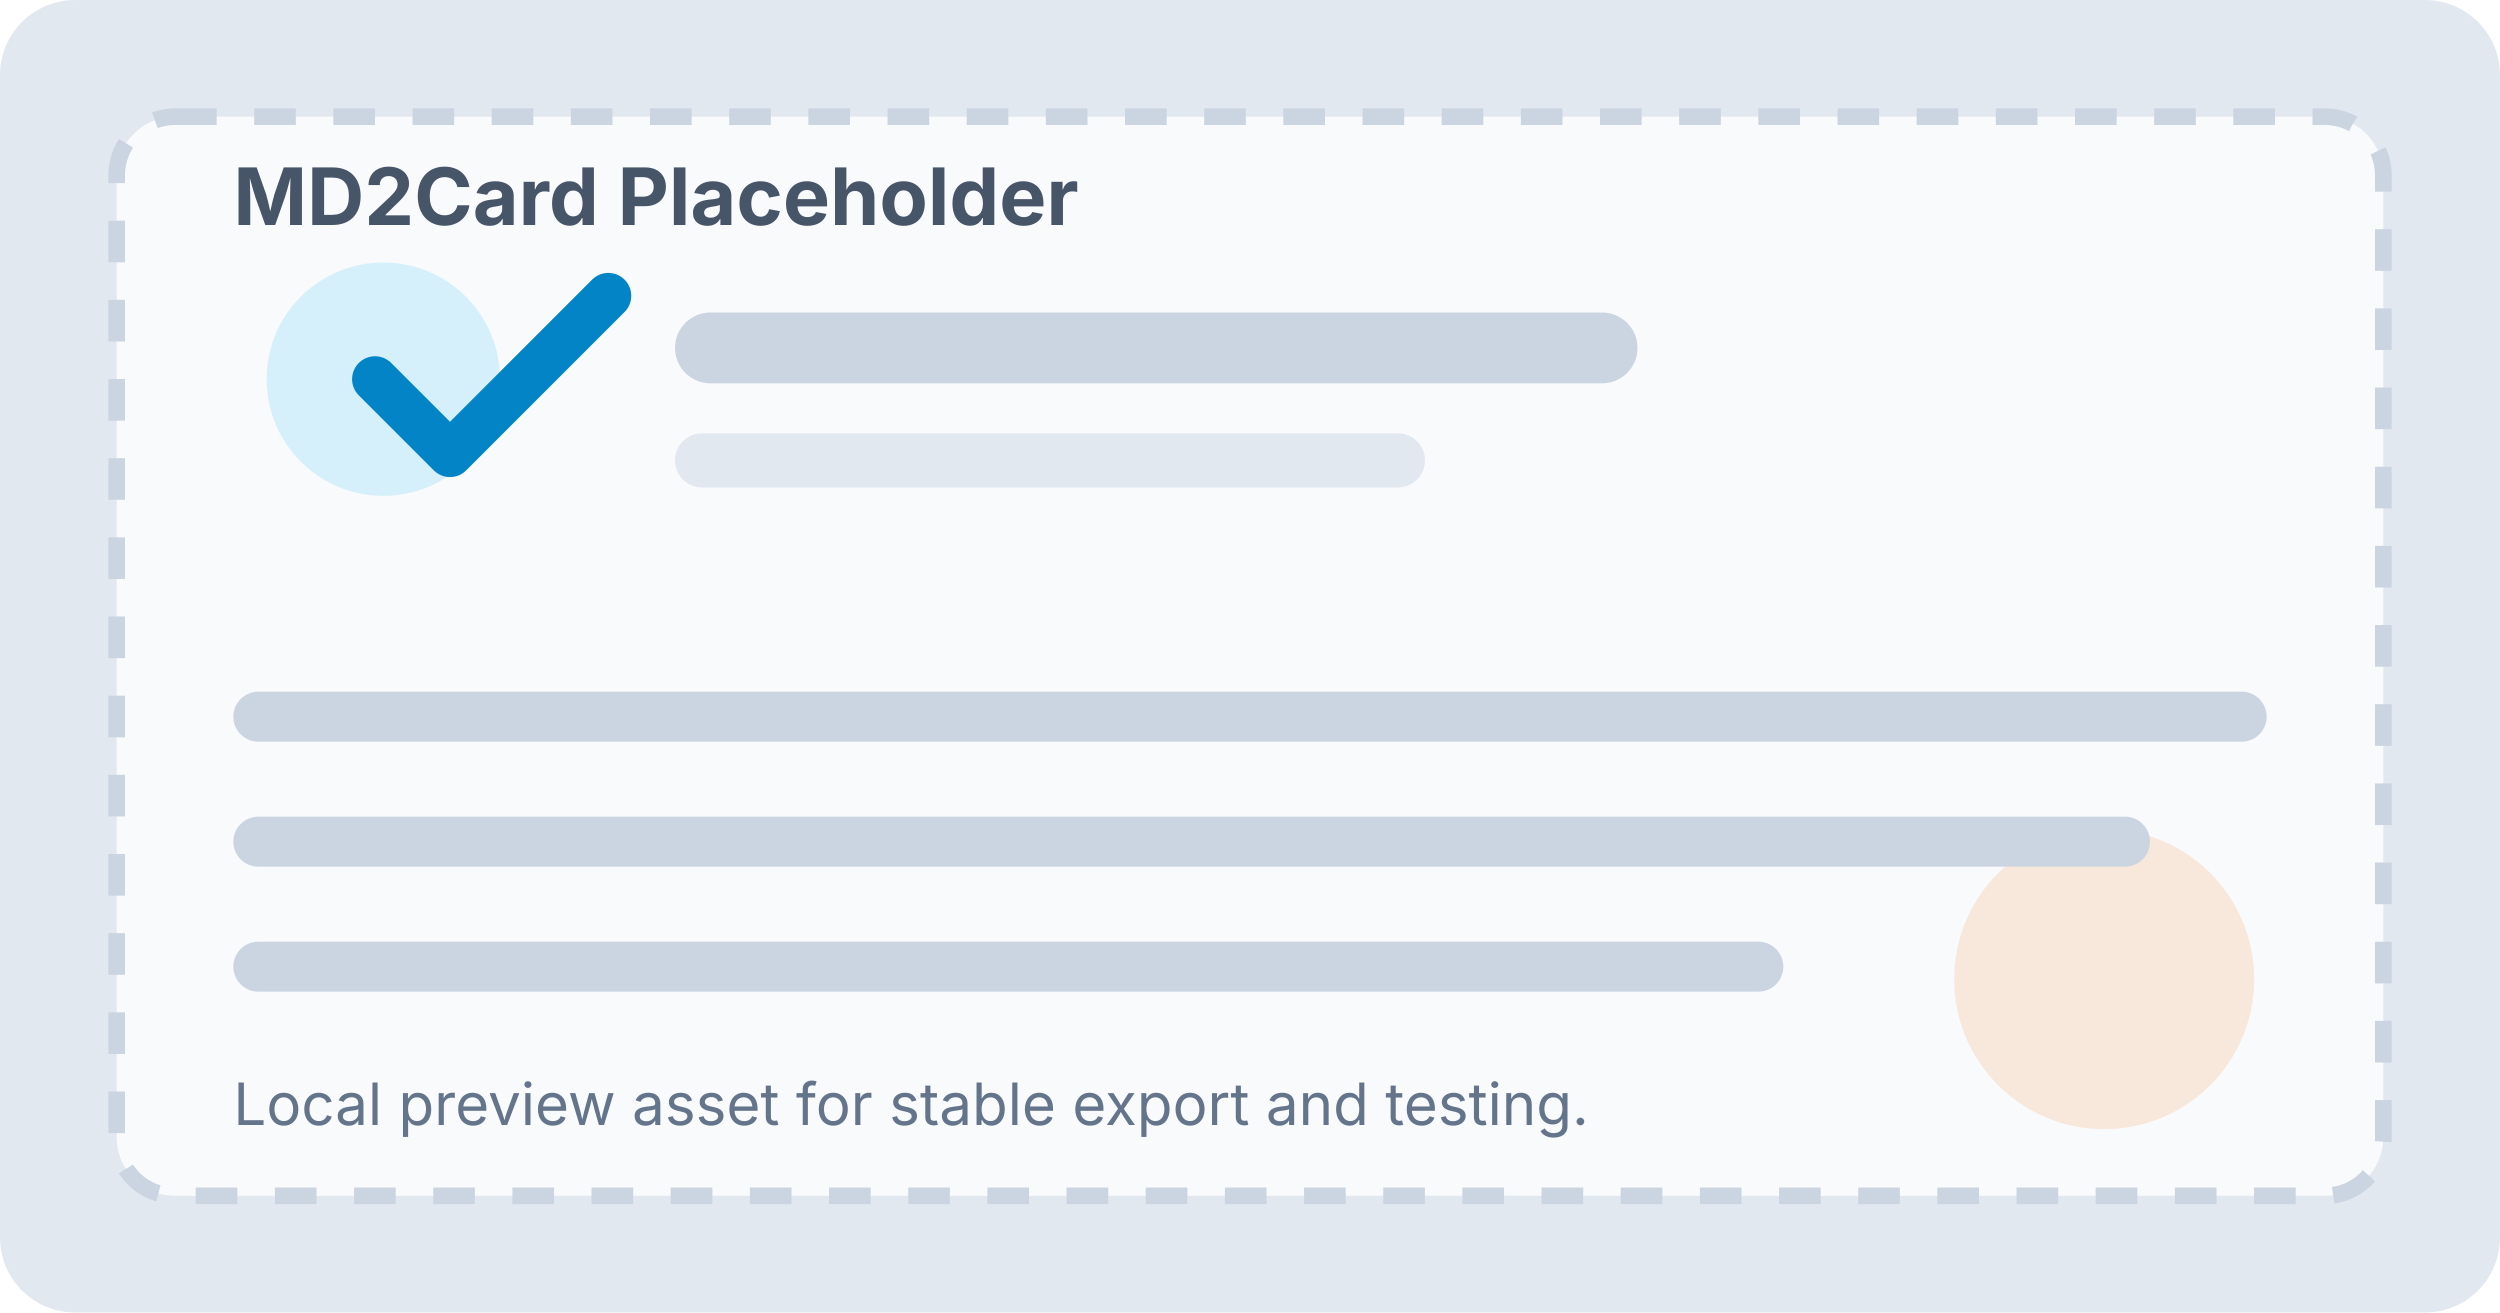
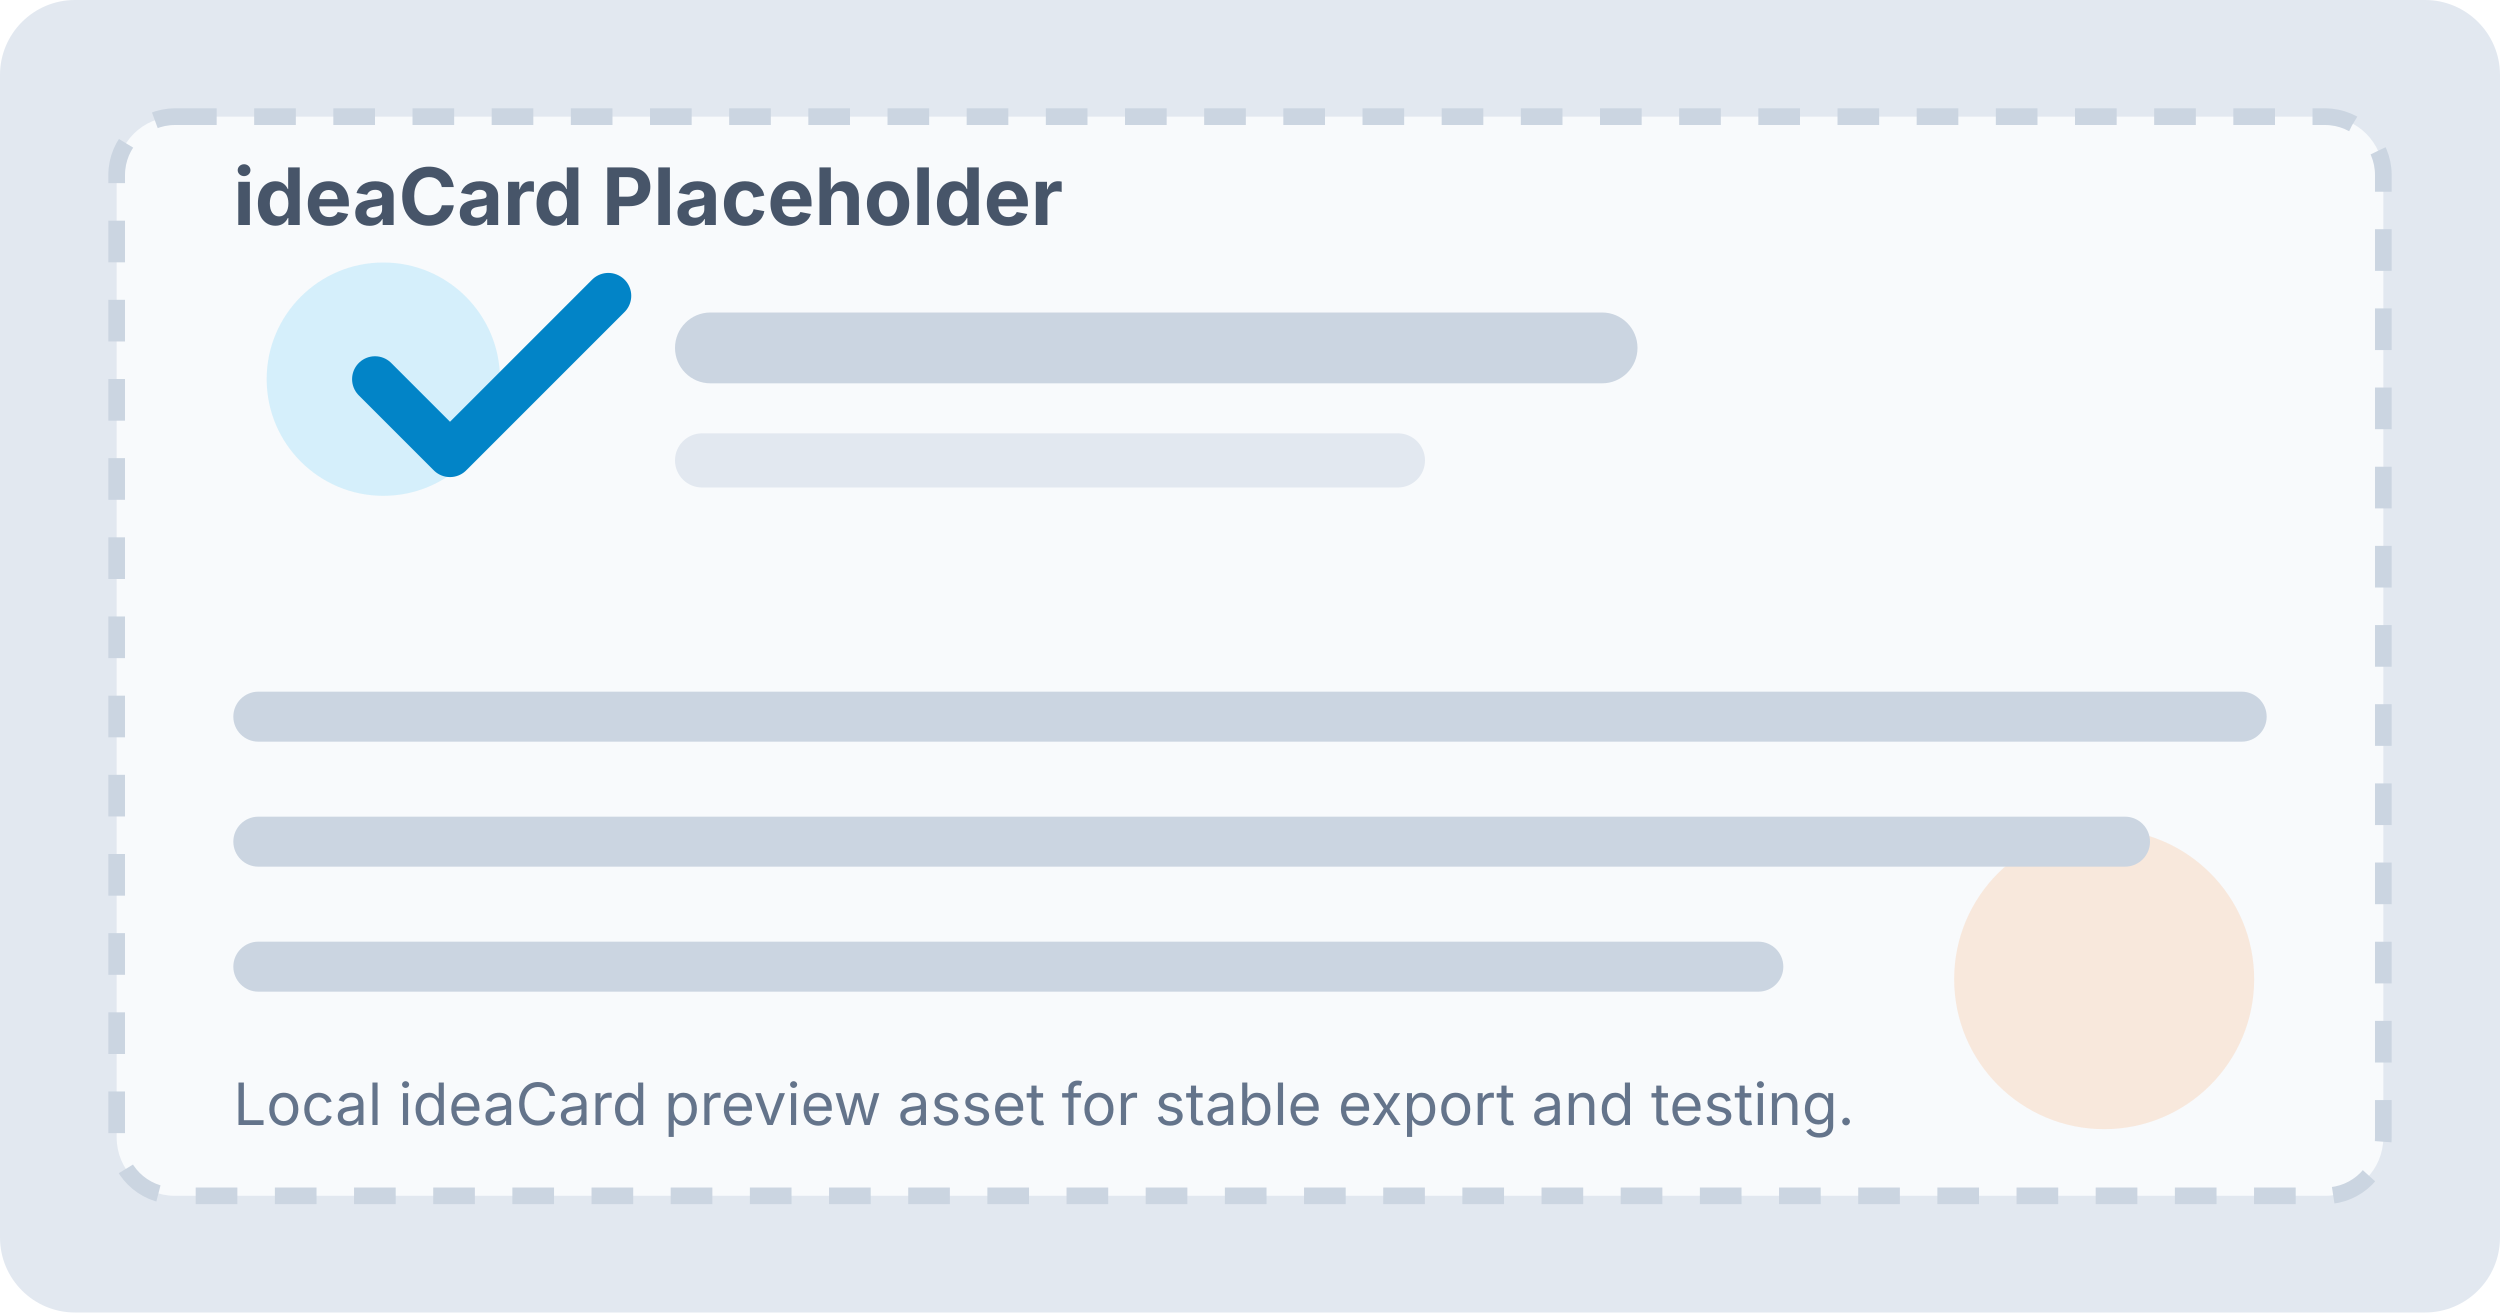
<svg xmlns="http://www.w3.org/2000/svg" width="1200" height="630" viewBox="0 0 1200 630" fill="none">
  <rect width="1200" height="630" rx="36" fill="#E2E8F0" />
  <rect x="56" y="56" width="1088" height="518" rx="28" fill="#F8FAFC" stroke="#CBD5E1" stroke-width="8" stroke-dasharray="20 18" />
  <circle cx="184" cy="182" r="56" fill="#38BDF8" fill-opacity="0.18" />
  <circle cx="1010" cy="470" r="72" fill="#F97316" fill-opacity="0.14" />
  <path d="M180 182L216 218L292 142" stroke="#0284C7" stroke-width="22" stroke-linecap="round" stroke-linejoin="round" />
  <rect x="324" y="150" width="462" height="34" rx="17" fill="#CBD5E1" />
  <rect x="324" y="208" width="360" height="26" rx="13" fill="#E2E8F0" />
  <rect x="112" y="332" width="976" height="24" rx="12" fill="#CBD5E1" />
  <rect x="112" y="392" width="920" height="24" rx="12" fill="#CBD5E1" />
  <rect x="112" y="452" width="744" height="24" rx="12" fill="#CBD5E1" />
-   <text x="112" y="108" fill="#475569" font-family="Inter, Arial, sans-serif" font-size="38" font-weight="700">MD2Card Placeholder</text>
-   <text x="112" y="540" fill="#64748B" font-family="Inter, Arial, sans-serif" font-size="28">Local preview asset for stable export and testing.</text>
+   <text x="112" y="108" fill="#475569" font-family="Inter, Arial, sans-serif" font-size="38" font-weight="700">ideaCard Placeholder</text>
+   <text x="112" y="540" fill="#64748B" font-family="Inter, Arial, sans-serif" font-size="28">Local ideaCard preview asset for stable export and testing.</text>
</svg>
